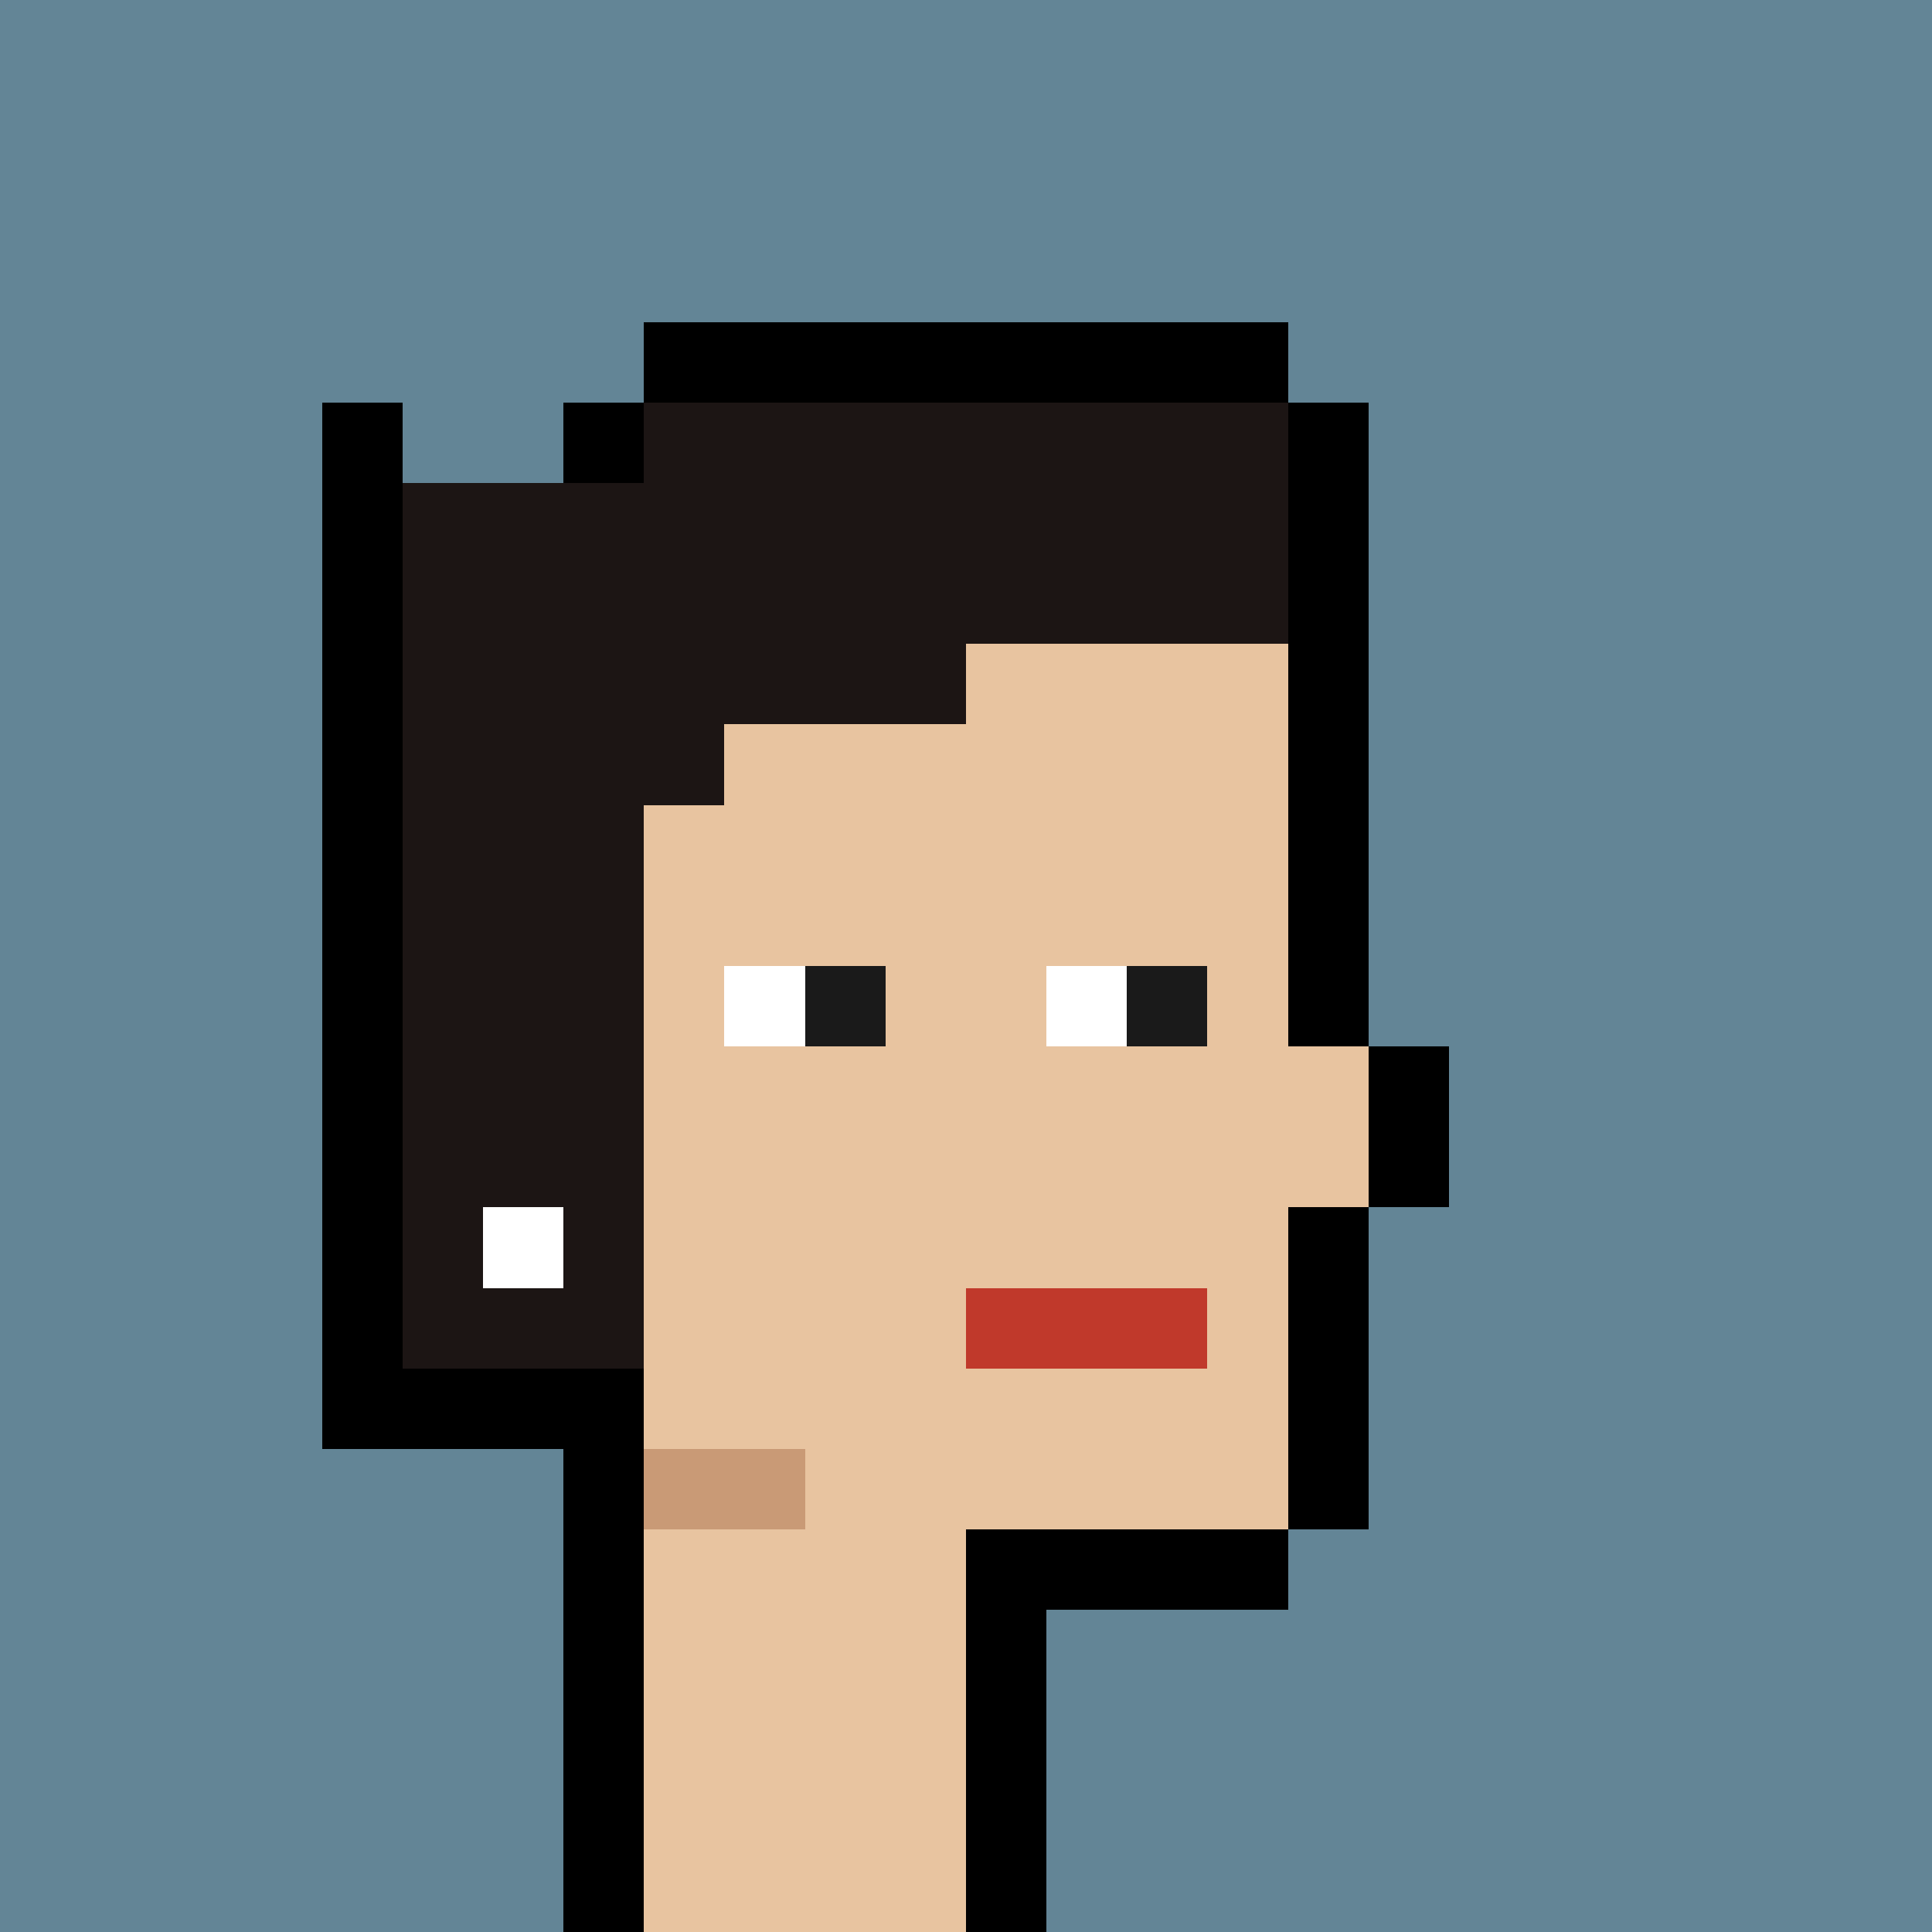
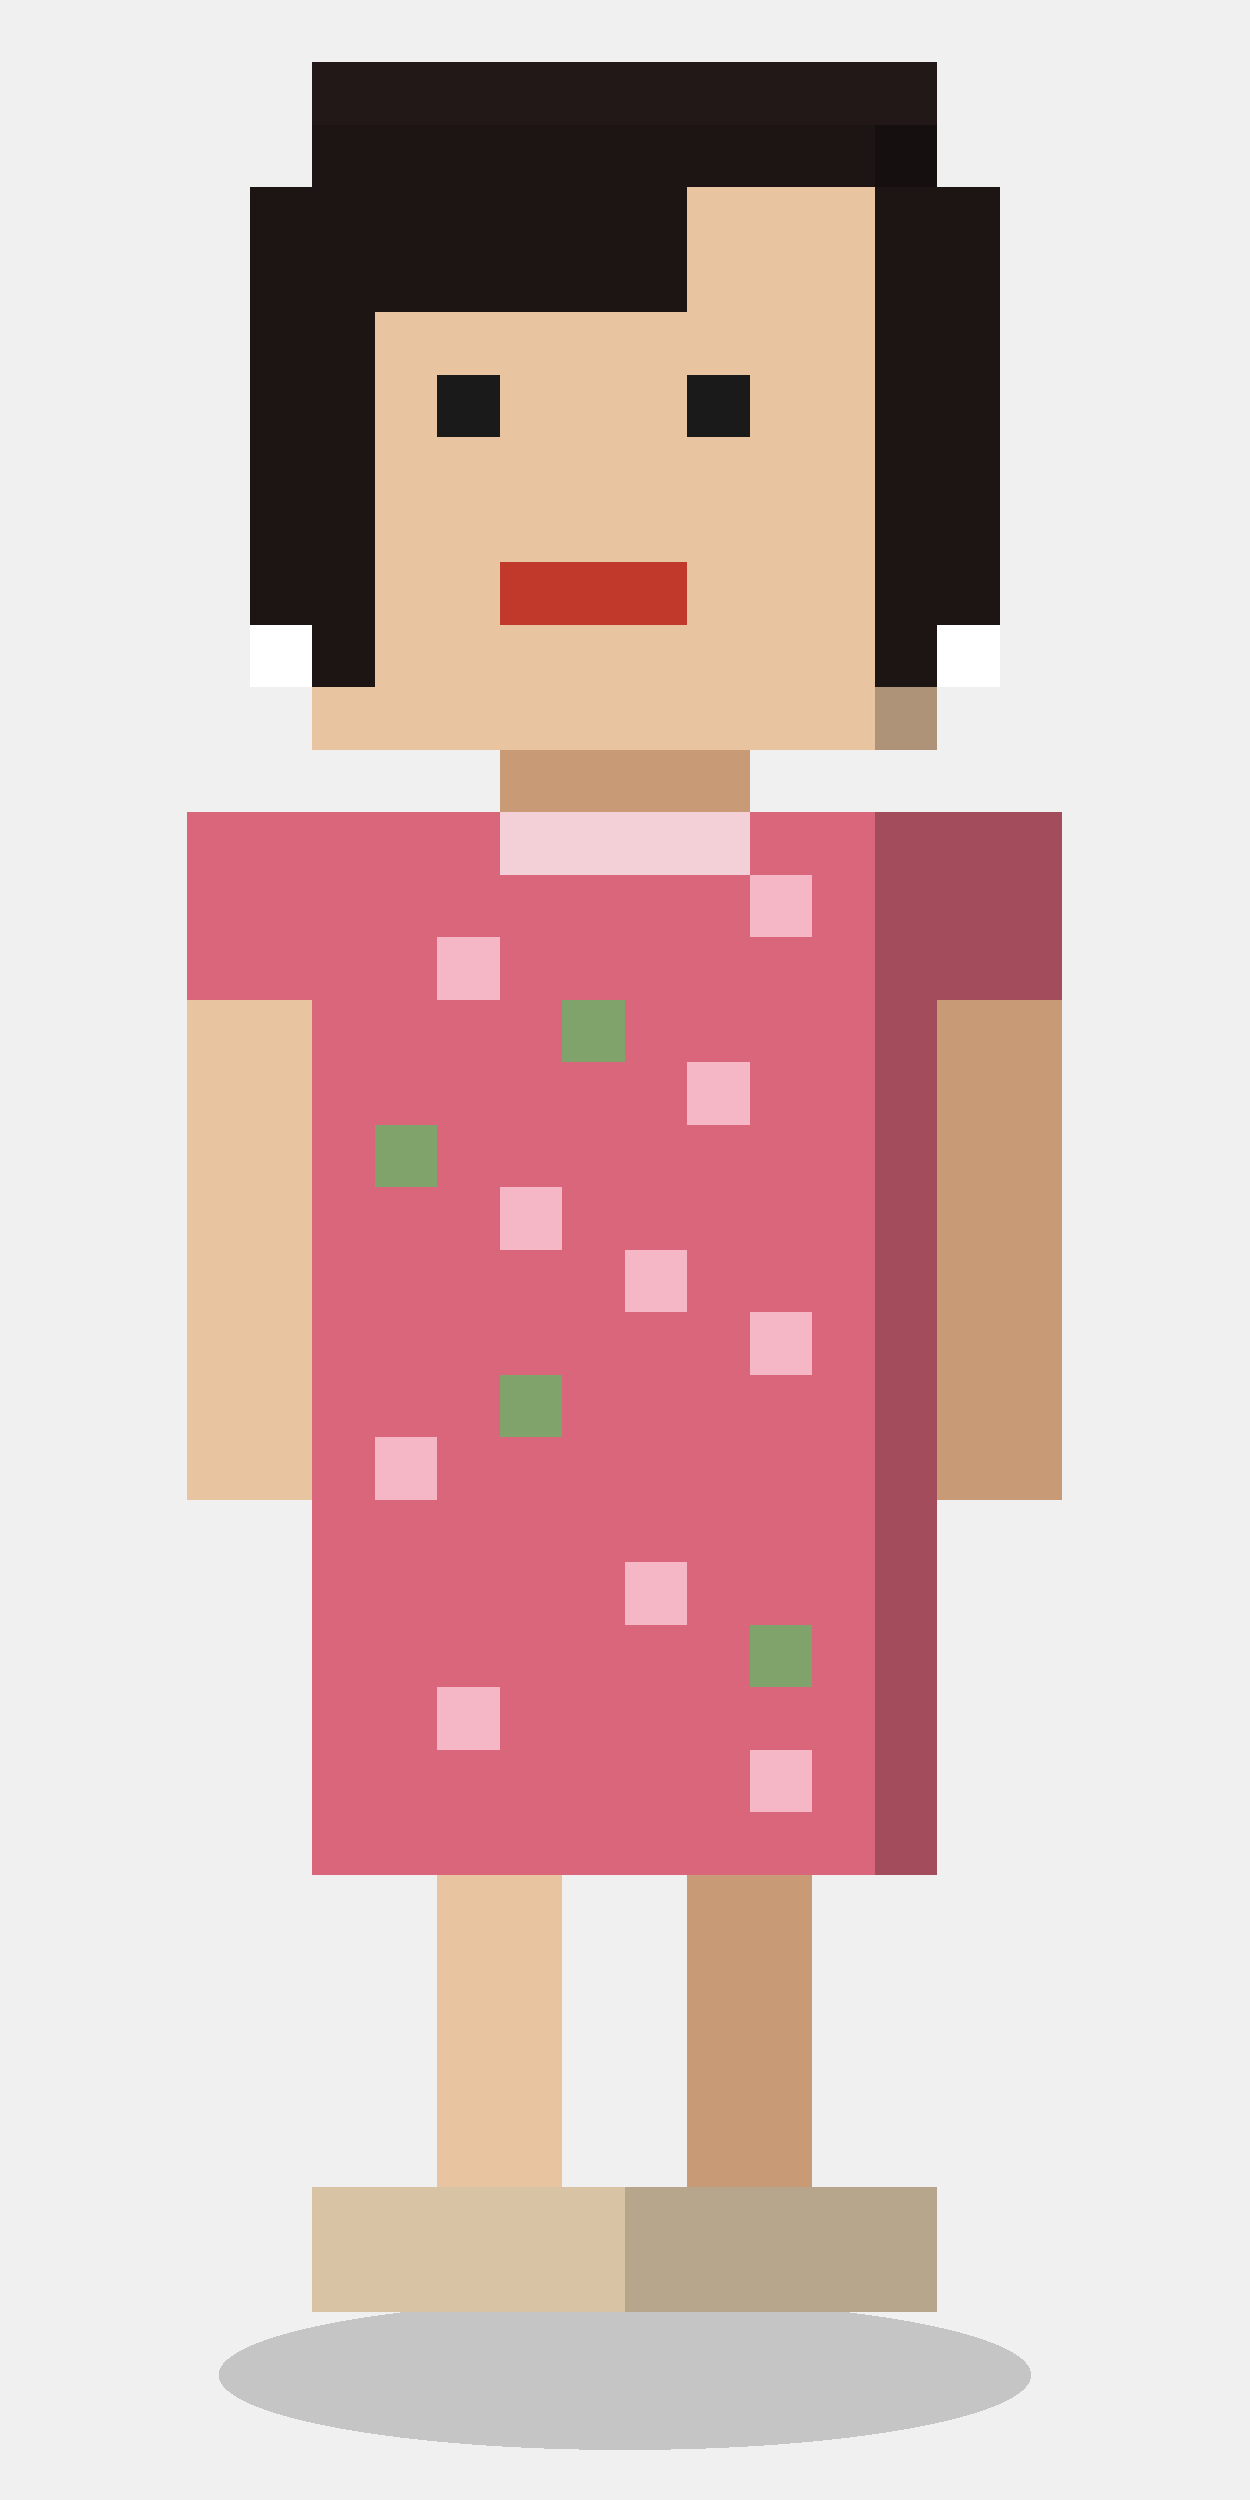
- <svg xmlns="http://www.w3.org/2000/svg" viewBox="0 0 24 24" shape-rendering="crispEdges">
-   <rect x="0" y="0" width="24" height="1" fill="#638596" />
-   <rect x="0" y="1" width="24" height="1" fill="#638596" />
-   <rect x="0" y="2" width="24" height="1" fill="#638596" />
-   <rect x="0" y="3" width="24" height="1" fill="#638596" />
-   <rect x="0" y="4" width="8" height="1" fill="#638596" />
-   <rect x="8" y="4" width="8" height="1" fill="#000000" />
-   <rect x="16" y="4" width="8" height="1" fill="#638596" />
-   <rect x="0" y="5" width="4" height="1" fill="#638596" />
-   <rect x="4" y="5" width="1" height="1" fill="#000000" />
-   <rect x="5" y="5" width="2" height="1" fill="#638596" />
-   <rect x="7" y="5" width="1" height="1" fill="#000000" />
-   <rect x="8" y="5" width="8" height="1" fill="#1C1514" />
-   <rect x="16" y="5" width="1" height="1" fill="#000000" />
-   <rect x="17" y="5" width="7" height="1" fill="#638596" />
-   <rect x="0" y="6" width="4" height="1" fill="#638596" />
-   <rect x="4" y="6" width="1" height="1" fill="#000000" />
-   <rect x="5" y="6" width="11" height="1" fill="#1C1514" />
-   <rect x="16" y="6" width="1" height="1" fill="#000000" />
-   <rect x="17" y="6" width="7" height="1" fill="#638596" />
-   <rect x="0" y="7" width="4" height="1" fill="#638596" />
-   <rect x="4" y="7" width="1" height="1" fill="#000000" />
-   <rect x="5" y="7" width="11" height="1" fill="#1C1514" />
-   <rect x="16" y="7" width="1" height="1" fill="#000000" />
-   <rect x="17" y="7" width="7" height="1" fill="#638596" />
-   <rect x="0" y="8" width="4" height="1" fill="#638596" />
-   <rect x="4" y="8" width="1" height="1" fill="#000000" />
-   <rect x="5" y="8" width="7" height="1" fill="#1C1514" />
-   <rect x="12" y="8" width="4" height="1" fill="#E8C4A0" />
-   <rect x="16" y="8" width="1" height="1" fill="#000000" />
-   <rect x="17" y="8" width="7" height="1" fill="#638596" />
-   <rect x="0" y="9" width="4" height="1" fill="#638596" />
-   <rect x="4" y="9" width="1" height="1" fill="#000000" />
-   <rect x="5" y="9" width="4" height="1" fill="#1C1514" />
-   <rect x="9" y="9" width="7" height="1" fill="#E8C4A0" />
-   <rect x="16" y="9" width="1" height="1" fill="#000000" />
-   <rect x="17" y="9" width="7" height="1" fill="#638596" />
-   <rect x="0" y="10" width="4" height="1" fill="#638596" />
-   <rect x="4" y="10" width="1" height="1" fill="#000000" />
-   <rect x="5" y="10" width="3" height="1" fill="#1C1514" />
-   <rect x="8" y="10" width="8" height="1" fill="#E8C4A0" />
-   <rect x="16" y="10" width="1" height="1" fill="#000000" />
-   <rect x="17" y="10" width="7" height="1" fill="#638596" />
-   <rect x="0" y="11" width="4" height="1" fill="#638596" />
-   <rect x="4" y="11" width="1" height="1" fill="#000000" />
-   <rect x="5" y="11" width="3" height="1" fill="#1C1514" />
-   <rect x="8" y="11" width="8" height="1" fill="#E8C4A0" />
-   <rect x="16" y="11" width="1" height="1" fill="#000000" />
-   <rect x="17" y="11" width="7" height="1" fill="#638596" />
-   <rect x="0" y="12" width="4" height="1" fill="#638596" />
-   <rect x="4" y="12" width="1" height="1" fill="#000000" />
-   <rect x="5" y="12" width="3" height="1" fill="#1C1514" />
-   <rect x="8" y="12" width="1" height="1" fill="#E8C4A0" />
-   <rect x="9" y="12" width="1" height="1" fill="#FFFFFF" />
-   <rect x="10" y="12" width="1" height="1" fill="#1A1A1A" />
-   <rect x="11" y="12" width="2" height="1" fill="#E8C4A0" />
-   <rect x="13" y="12" width="1" height="1" fill="#FFFFFF" />
-   <rect x="14" y="12" width="1" height="1" fill="#1A1A1A" />
-   <rect x="15" y="12" width="1" height="1" fill="#E8C4A0" />
-   <rect x="16" y="12" width="1" height="1" fill="#000000" />
-   <rect x="17" y="12" width="7" height="1" fill="#638596" />
-   <rect x="0" y="13" width="4" height="1" fill="#638596" />
-   <rect x="4" y="13" width="1" height="1" fill="#000000" />
-   <rect x="5" y="13" width="3" height="1" fill="#1C1514" />
-   <rect x="8" y="13" width="9" height="1" fill="#E8C4A0" />
-   <rect x="17" y="13" width="1" height="1" fill="#000000" />
-   <rect x="18" y="13" width="6" height="1" fill="#638596" />
-   <rect x="0" y="14" width="4" height="1" fill="#638596" />
-   <rect x="4" y="14" width="1" height="1" fill="#000000" />
-   <rect x="5" y="14" width="3" height="1" fill="#1C1514" />
-   <rect x="8" y="14" width="9" height="1" fill="#E8C4A0" />
-   <rect x="17" y="14" width="1" height="1" fill="#000000" />
-   <rect x="18" y="14" width="6" height="1" fill="#638596" />
-   <rect x="0" y="15" width="4" height="1" fill="#638596" />
-   <rect x="4" y="15" width="1" height="1" fill="#000000" />
-   <rect x="5" y="15" width="1" height="1" fill="#1C1514" />
-   <rect x="6" y="15" width="1" height="1" fill="#FFFFFF" />
-   <rect x="7" y="15" width="1" height="1" fill="#1C1514" />
-   <rect x="8" y="15" width="8" height="1" fill="#E8C4A0" />
-   <rect x="16" y="15" width="1" height="1" fill="#000000" />
-   <rect x="17" y="15" width="7" height="1" fill="#638596" />
-   <rect x="0" y="16" width="4" height="1" fill="#638596" />
-   <rect x="4" y="16" width="1" height="1" fill="#000000" />
-   <rect x="5" y="16" width="3" height="1" fill="#1C1514" />
-   <rect x="8" y="16" width="4" height="1" fill="#E8C4A0" />
-   <rect x="12" y="16" width="3" height="1" fill="#C0392B" />
-   <rect x="15" y="16" width="1" height="1" fill="#E8C4A0" />
-   <rect x="16" y="16" width="1" height="1" fill="#000000" />
-   <rect x="17" y="16" width="7" height="1" fill="#638596" />
-   <rect x="0" y="17" width="4" height="1" fill="#638596" />
-   <rect x="4" y="17" width="4" height="1" fill="#000000" />
-   <rect x="8" y="17" width="8" height="1" fill="#E8C4A0" />
-   <rect x="16" y="17" width="1" height="1" fill="#000000" />
-   <rect x="17" y="17" width="7" height="1" fill="#638596" />
-   <rect x="0" y="18" width="7" height="1" fill="#638596" />
-   <rect x="7" y="18" width="1" height="1" fill="#000000" />
-   <rect x="8" y="18" width="2" height="1" fill="#C99A76" />
-   <rect x="10" y="18" width="6" height="1" fill="#E8C4A0" />
-   <rect x="16" y="18" width="1" height="1" fill="#000000" />
-   <rect x="17" y="18" width="7" height="1" fill="#638596" />
-   <rect x="0" y="19" width="7" height="1" fill="#638596" />
-   <rect x="7" y="19" width="1" height="1" fill="#000000" />
-   <rect x="8" y="19" width="4" height="1" fill="#E8C4A0" />
-   <rect x="12" y="19" width="4" height="1" fill="#000000" />
-   <rect x="16" y="19" width="8" height="1" fill="#638596" />
-   <rect x="0" y="20" width="7" height="1" fill="#638596" />
-   <rect x="7" y="20" width="1" height="1" fill="#000000" />
-   <rect x="8" y="20" width="4" height="1" fill="#E8C4A0" />
-   <rect x="12" y="20" width="1" height="1" fill="#000000" />
-   <rect x="13" y="20" width="11" height="1" fill="#638596" />
-   <rect x="0" y="21" width="7" height="1" fill="#638596" />
-   <rect x="7" y="21" width="1" height="1" fill="#000000" />
-   <rect x="8" y="21" width="4" height="1" fill="#E8C4A0" />
-   <rect x="12" y="21" width="1" height="1" fill="#000000" />
-   <rect x="13" y="21" width="11" height="1" fill="#638596" />
-   <rect x="0" y="22" width="7" height="1" fill="#638596" />
-   <rect x="7" y="22" width="1" height="1" fill="#000000" />
-   <rect x="8" y="22" width="4" height="1" fill="#E8C4A0" />
-   <rect x="12" y="22" width="1" height="1" fill="#000000" />
-   <rect x="13" y="22" width="11" height="1" fill="#638596" />
-   <rect x="0" y="23" width="7" height="1" fill="#638596" />
-   <rect x="7" y="23" width="1" height="1" fill="#000000" />
-   <rect x="8" y="23" width="4" height="1" fill="#E8C4A0" />
-   <rect x="12" y="23" width="1" height="1" fill="#000000" />
-   <rect x="13" y="23" width="11" height="1" fill="#638596" />
+ <svg xmlns="http://www.w3.org/2000/svg" viewBox="0 0 20 40" shape-rendering="crispEdges">
+   <ellipse cx="10" cy="38" rx="6.5" ry="1.2" fill="#000" opacity=".18" />
+   <rect x="5" y="1" width="10" height="1" fill="#211817" />
+   <rect x="5" y="2" width="9" height="1" fill="#1C1514" />
+   <rect x="14" y="2" width="1" height="1" fill="#150F0F" />
+   <rect x="4" y="3" width="7" height="1" fill="#1C1514" />
+   <rect x="11" y="3" width="3" height="1" fill="#E8C4A0" />
+   <rect x="14" y="3" width="2" height="1" fill="#1C1514" />
+   <rect x="4" y="4" width="7" height="1" fill="#1C1514" />
+   <rect x="11" y="4" width="3" height="1" fill="#E8C4A0" />
+   <rect x="14" y="4" width="2" height="1" fill="#1C1514" />
+   <rect x="4" y="5" width="2" height="1" fill="#1C1514" />
+   <rect x="6" y="5" width="8" height="1" fill="#E8C4A0" />
+   <rect x="14" y="5" width="2" height="1" fill="#1C1514" />
+   <rect x="4" y="6" width="2" height="1" fill="#1C1514" />
+   <rect x="6" y="6" width="1" height="1" fill="#E8C4A0" />
+   <rect x="7" y="6" width="1" height="1" fill="#1A1A1A" />
+   <rect x="8" y="6" width="3" height="1" fill="#E8C4A0" />
+   <rect x="11" y="6" width="1" height="1" fill="#1A1A1A" />
+   <rect x="12" y="6" width="2" height="1" fill="#E8C4A0" />
+   <rect x="14" y="6" width="2" height="1" fill="#1C1514" />
+   <rect x="4" y="7" width="2" height="1" fill="#1C1514" />
+   <rect x="6" y="7" width="8" height="1" fill="#E8C4A0" />
+   <rect x="14" y="7" width="2" height="1" fill="#1C1514" />
+   <rect x="4" y="8" width="2" height="1" fill="#1C1514" />
+   <rect x="6" y="8" width="8" height="1" fill="#E8C4A0" />
+   <rect x="14" y="8" width="2" height="1" fill="#1C1514" />
+   <rect x="4" y="9" width="2" height="1" fill="#1C1514" />
+   <rect x="6" y="9" width="2" height="1" fill="#E8C4A0" />
+   <rect x="8" y="9" width="3" height="1" fill="#C0392B" />
+   <rect x="11" y="9" width="3" height="1" fill="#E8C4A0" />
+   <rect x="14" y="9" width="2" height="1" fill="#1C1514" />
+   <rect x="4" y="10" width="1" height="1" fill="#FFFFFF" />
+   <rect x="5" y="10" width="1" height="1" fill="#1C1514" />
+   <rect x="6" y="10" width="8" height="1" fill="#E8C4A0" />
+   <rect x="14" y="10" width="1" height="1" fill="#1C1514" />
+   <rect x="15" y="10" width="1" height="1" fill="#FFFFFF" />
+   <rect x="5" y="11" width="9" height="1" fill="#E8C4A0" />
+   <rect x="14" y="11" width="1" height="1" fill="#AE9378" />
+   <rect x="8" y="12" width="4" height="1" fill="#C99A76" />
+   <rect x="3" y="13" width="5" height="1" fill="#D9667B" />
+   <rect x="8" y="13" width="4" height="1" fill="#F3D0D8" />
+   <rect x="12" y="13" width="2" height="1" fill="#D9667B" />
+   <rect x="14" y="13" width="3" height="1" fill="#A24C5C" />
+   <rect x="3" y="14" width="9" height="1" fill="#D9667B" />
+   <rect x="12" y="14" width="1" height="1" fill="#F5B7C5" />
+   <rect x="13" y="14" width="1" height="1" fill="#D9667B" />
+   <rect x="14" y="14" width="3" height="1" fill="#A24C5C" />
+   <rect x="3" y="15" width="4" height="1" fill="#D9667B" />
+   <rect x="7" y="15" width="1" height="1" fill="#F5B7C5" />
+   <rect x="8" y="15" width="6" height="1" fill="#D9667B" />
+   <rect x="14" y="15" width="3" height="1" fill="#A24C5C" />
+   <rect x="3" y="16" width="2" height="1" fill="#E8C4A0" />
+   <rect x="5" y="16" width="4" height="1" fill="#D9667B" />
+   <rect x="9" y="16" width="1" height="1" fill="#7FA36A" />
+   <rect x="10" y="16" width="4" height="1" fill="#D9667B" />
+   <rect x="14" y="16" width="1" height="1" fill="#A24C5C" />
+   <rect x="15" y="16" width="2" height="1" fill="#C99A76" />
+   <rect x="3" y="17" width="2" height="1" fill="#E8C4A0" />
+   <rect x="5" y="17" width="6" height="1" fill="#D9667B" />
+   <rect x="11" y="17" width="1" height="1" fill="#F5B7C5" />
+   <rect x="12" y="17" width="2" height="1" fill="#D9667B" />
+   <rect x="14" y="17" width="1" height="1" fill="#A24C5C" />
+   <rect x="15" y="17" width="2" height="1" fill="#C99A76" />
+   <rect x="3" y="18" width="2" height="1" fill="#E8C4A0" />
+   <rect x="5" y="18" width="1" height="1" fill="#D9667B" />
+   <rect x="6" y="18" width="1" height="1" fill="#7FA36A" />
+   <rect x="7" y="18" width="7" height="1" fill="#D9667B" />
+   <rect x="14" y="18" width="1" height="1" fill="#A24C5C" />
+   <rect x="15" y="18" width="2" height="1" fill="#C99A76" />
+   <rect x="3" y="19" width="2" height="1" fill="#E8C4A0" />
+   <rect x="5" y="19" width="3" height="1" fill="#D9667B" />
+   <rect x="8" y="19" width="1" height="1" fill="#F5B7C5" />
+   <rect x="9" y="19" width="5" height="1" fill="#D9667B" />
+   <rect x="14" y="19" width="1" height="1" fill="#A24C5C" />
+   <rect x="15" y="19" width="2" height="1" fill="#C99A76" />
+   <rect x="3" y="20" width="2" height="1" fill="#E8C4A0" />
+   <rect x="5" y="20" width="5" height="1" fill="#D9667B" />
+   <rect x="10" y="20" width="1" height="1" fill="#F5B7C5" />
+   <rect x="11" y="20" width="3" height="1" fill="#D9667B" />
+   <rect x="14" y="20" width="1" height="1" fill="#A24C5C" />
+   <rect x="15" y="20" width="2" height="1" fill="#C99A76" />
+   <rect x="3" y="21" width="2" height="1" fill="#E8C4A0" />
+   <rect x="5" y="21" width="7" height="1" fill="#D9667B" />
+   <rect x="12" y="21" width="1" height="1" fill="#F5B7C5" />
+   <rect x="13" y="21" width="1" height="1" fill="#D9667B" />
+   <rect x="14" y="21" width="1" height="1" fill="#A24C5C" />
+   <rect x="15" y="21" width="2" height="1" fill="#C99A76" />
+   <rect x="3" y="22" width="2" height="1" fill="#E8C4A0" />
+   <rect x="5" y="22" width="3" height="1" fill="#D9667B" />
+   <rect x="8" y="22" width="1" height="1" fill="#7FA36A" />
+   <rect x="9" y="22" width="5" height="1" fill="#D9667B" />
+   <rect x="14" y="22" width="1" height="1" fill="#A24C5C" />
+   <rect x="15" y="22" width="2" height="1" fill="#C99A76" />
+   <rect x="3" y="23" width="2" height="1" fill="#E8C4A0" />
+   <rect x="5" y="23" width="1" height="1" fill="#D9667B" />
+   <rect x="6" y="23" width="1" height="1" fill="#F5B7C5" />
+   <rect x="7" y="23" width="7" height="1" fill="#D9667B" />
+   <rect x="14" y="23" width="1" height="1" fill="#A24C5C" />
+   <rect x="15" y="23" width="2" height="1" fill="#C99A76" />
+   <rect x="5" y="24" width="9" height="1" fill="#D9667B" />
+   <rect x="14" y="24" width="1" height="1" fill="#A24C5C" />
+   <rect x="5" y="25" width="5" height="1" fill="#D9667B" />
+   <rect x="10" y="25" width="1" height="1" fill="#F5B7C5" />
+   <rect x="11" y="25" width="3" height="1" fill="#D9667B" />
+   <rect x="14" y="25" width="1" height="1" fill="#A24C5C" />
+   <rect x="5" y="26" width="7" height="1" fill="#D9667B" />
+   <rect x="12" y="26" width="1" height="1" fill="#7FA36A" />
+   <rect x="13" y="26" width="1" height="1" fill="#D9667B" />
+   <rect x="14" y="26" width="1" height="1" fill="#A24C5C" />
+   <rect x="5" y="27" width="2" height="1" fill="#D9667B" />
+   <rect x="7" y="27" width="1" height="1" fill="#F5B7C5" />
+   <rect x="8" y="27" width="6" height="1" fill="#D9667B" />
+   <rect x="14" y="27" width="1" height="1" fill="#A24C5C" />
+   <rect x="5" y="28" width="7" height="1" fill="#D9667B" />
+   <rect x="12" y="28" width="1" height="1" fill="#F5B7C5" />
+   <rect x="13" y="28" width="1" height="1" fill="#D9667B" />
+   <rect x="14" y="28" width="1" height="1" fill="#A24C5C" />
+   <rect x="5" y="29" width="9" height="1" fill="#D9667B" />
+   <rect x="14" y="29" width="1" height="1" fill="#A24C5C" />
+   <rect x="7" y="30" width="2" height="1" fill="#E8C4A0" />
+   <rect x="11" y="30" width="2" height="1" fill="#C99A76" />
+   <rect x="7" y="31" width="2" height="1" fill="#E8C4A0" />
+   <rect x="11" y="31" width="2" height="1" fill="#C99A76" />
+   <rect x="7" y="32" width="2" height="1" fill="#E8C4A0" />
+   <rect x="11" y="32" width="2" height="1" fill="#C99A76" />
+   <rect x="7" y="33" width="2" height="1" fill="#E8C4A0" />
+   <rect x="11" y="33" width="2" height="1" fill="#C99A76" />
+   <rect x="7" y="34" width="2" height="1" fill="#E8C4A0" />
+   <rect x="11" y="34" width="2" height="1" fill="#C99A76" />
+   <rect x="5" y="35" width="5" height="1" fill="#D8C3A5" />
+   <rect x="10" y="35" width="5" height="1" fill="#B7A58C" />
+   <rect x="5" y="36" width="5" height="1" fill="#D8C3A5" />
+   <rect x="10" y="36" width="5" height="1" fill="#B7A58C" />
</svg>
